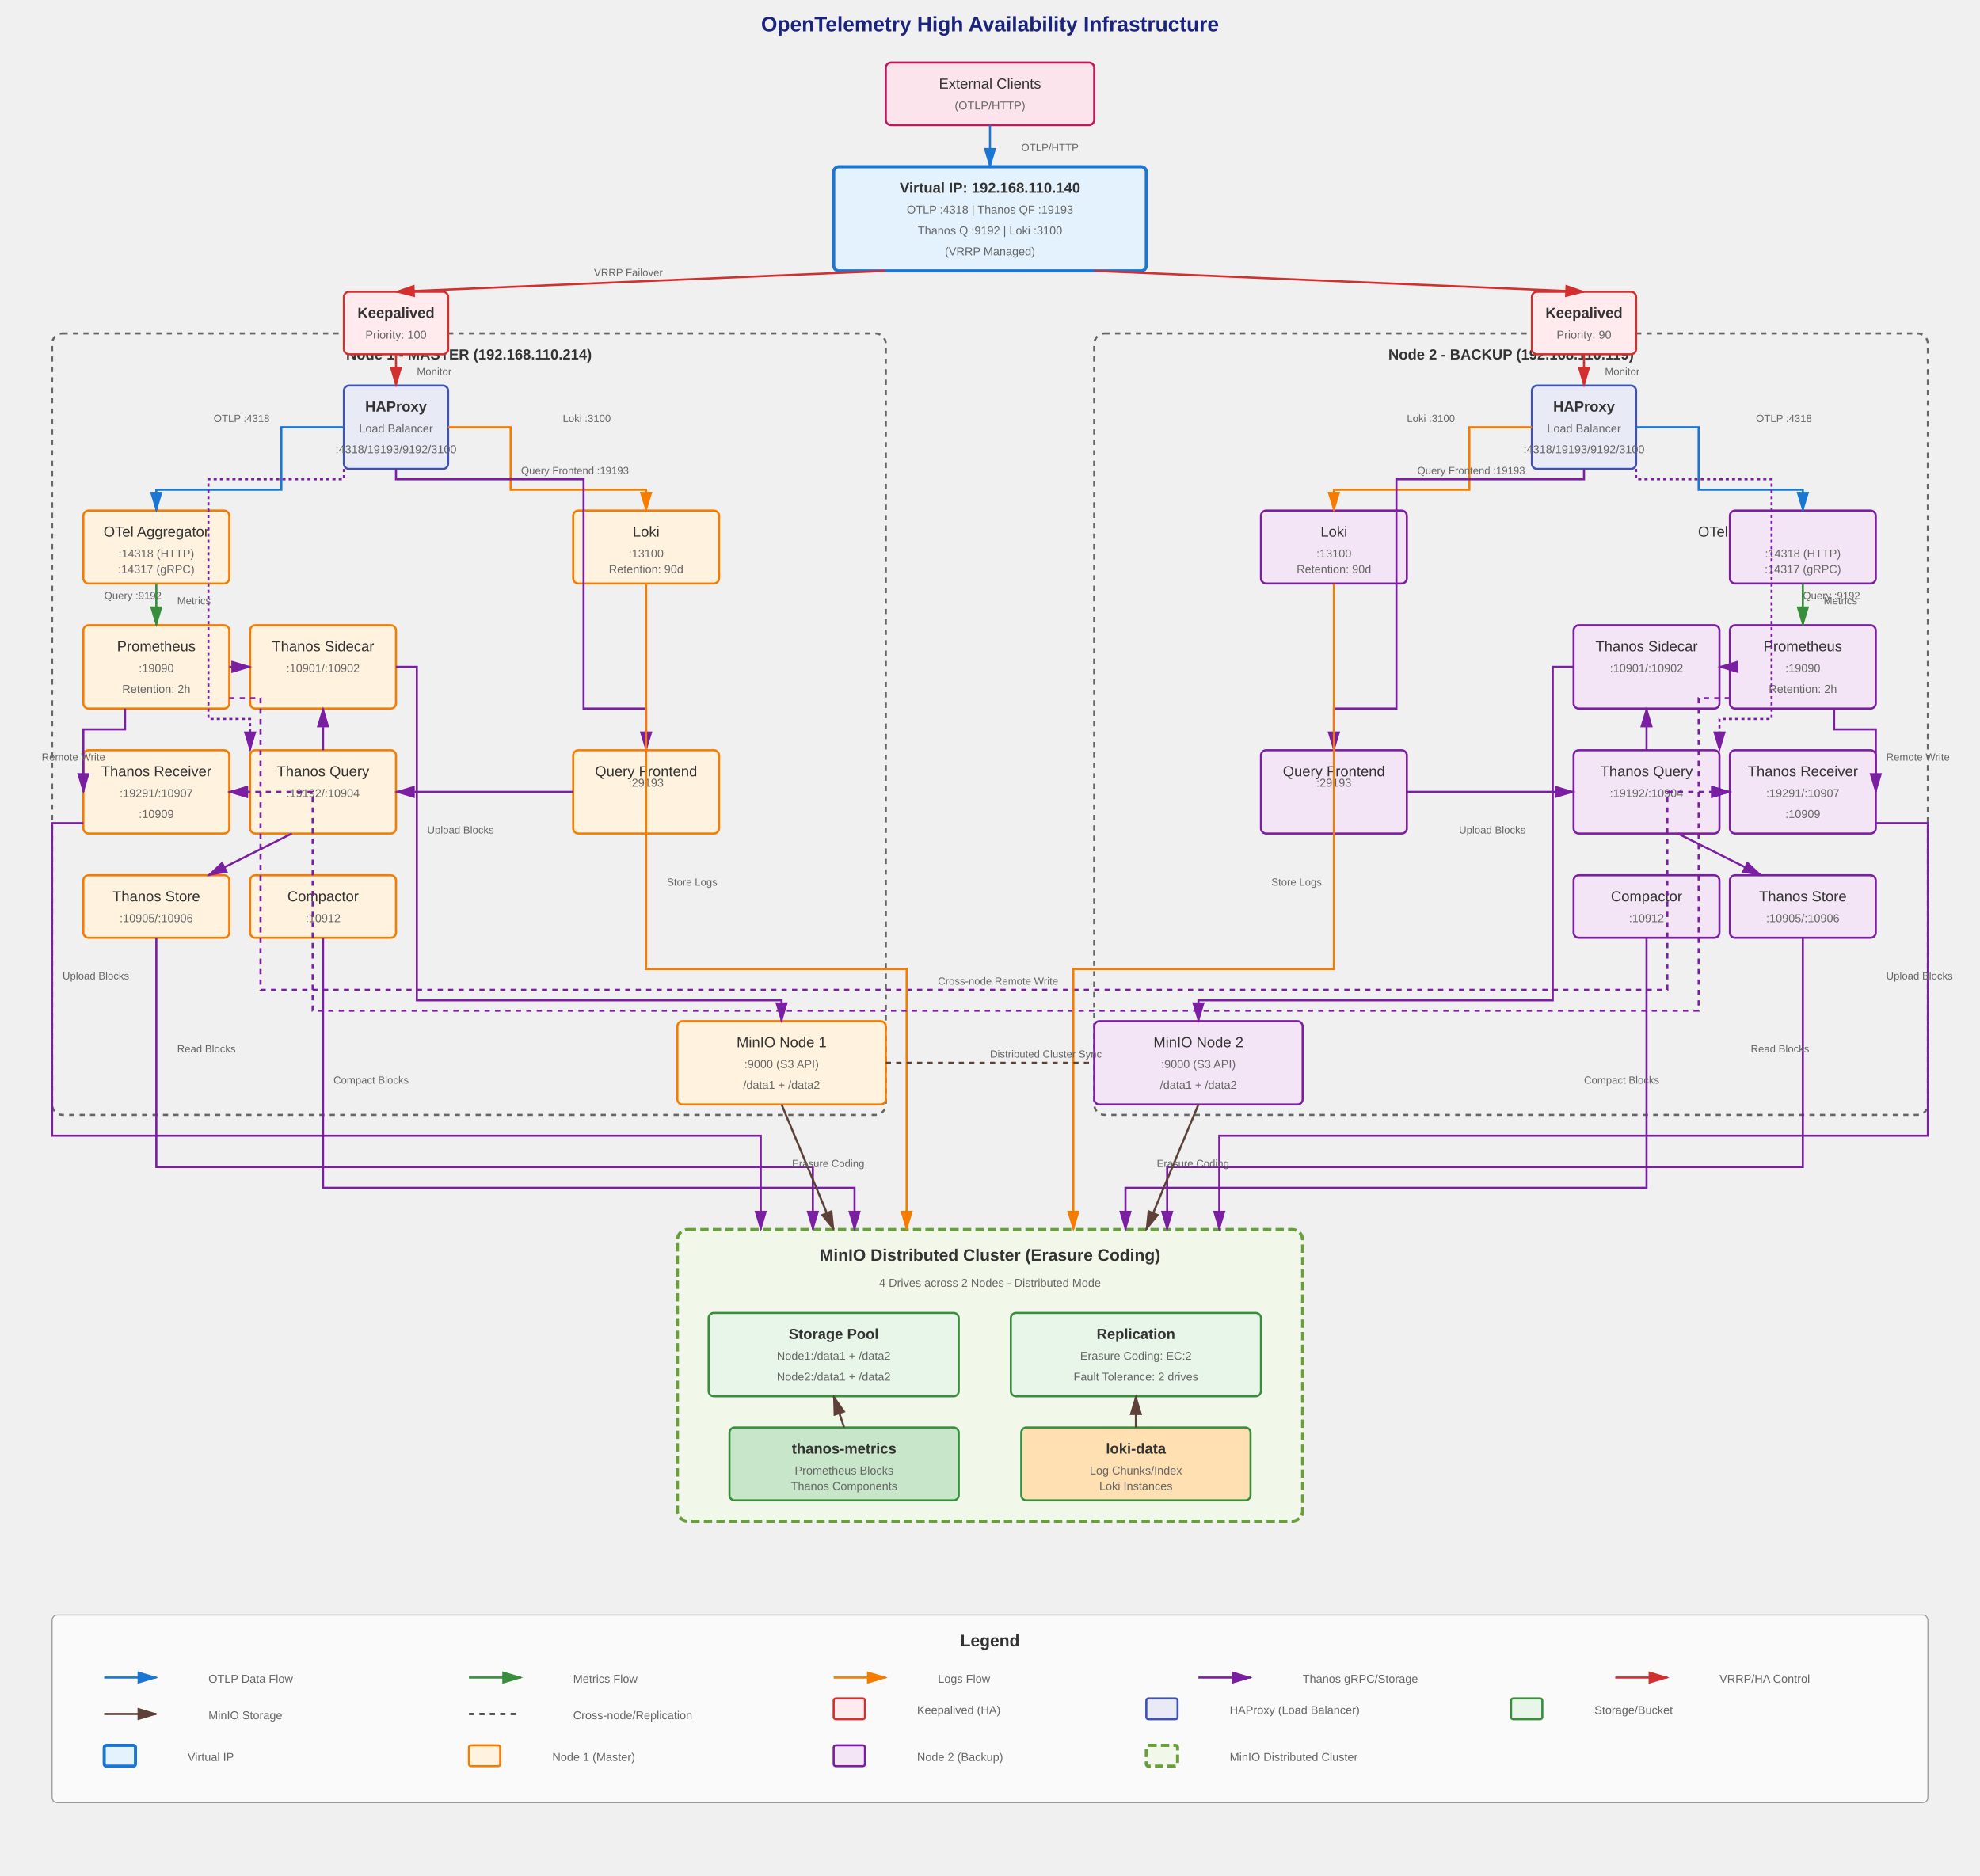
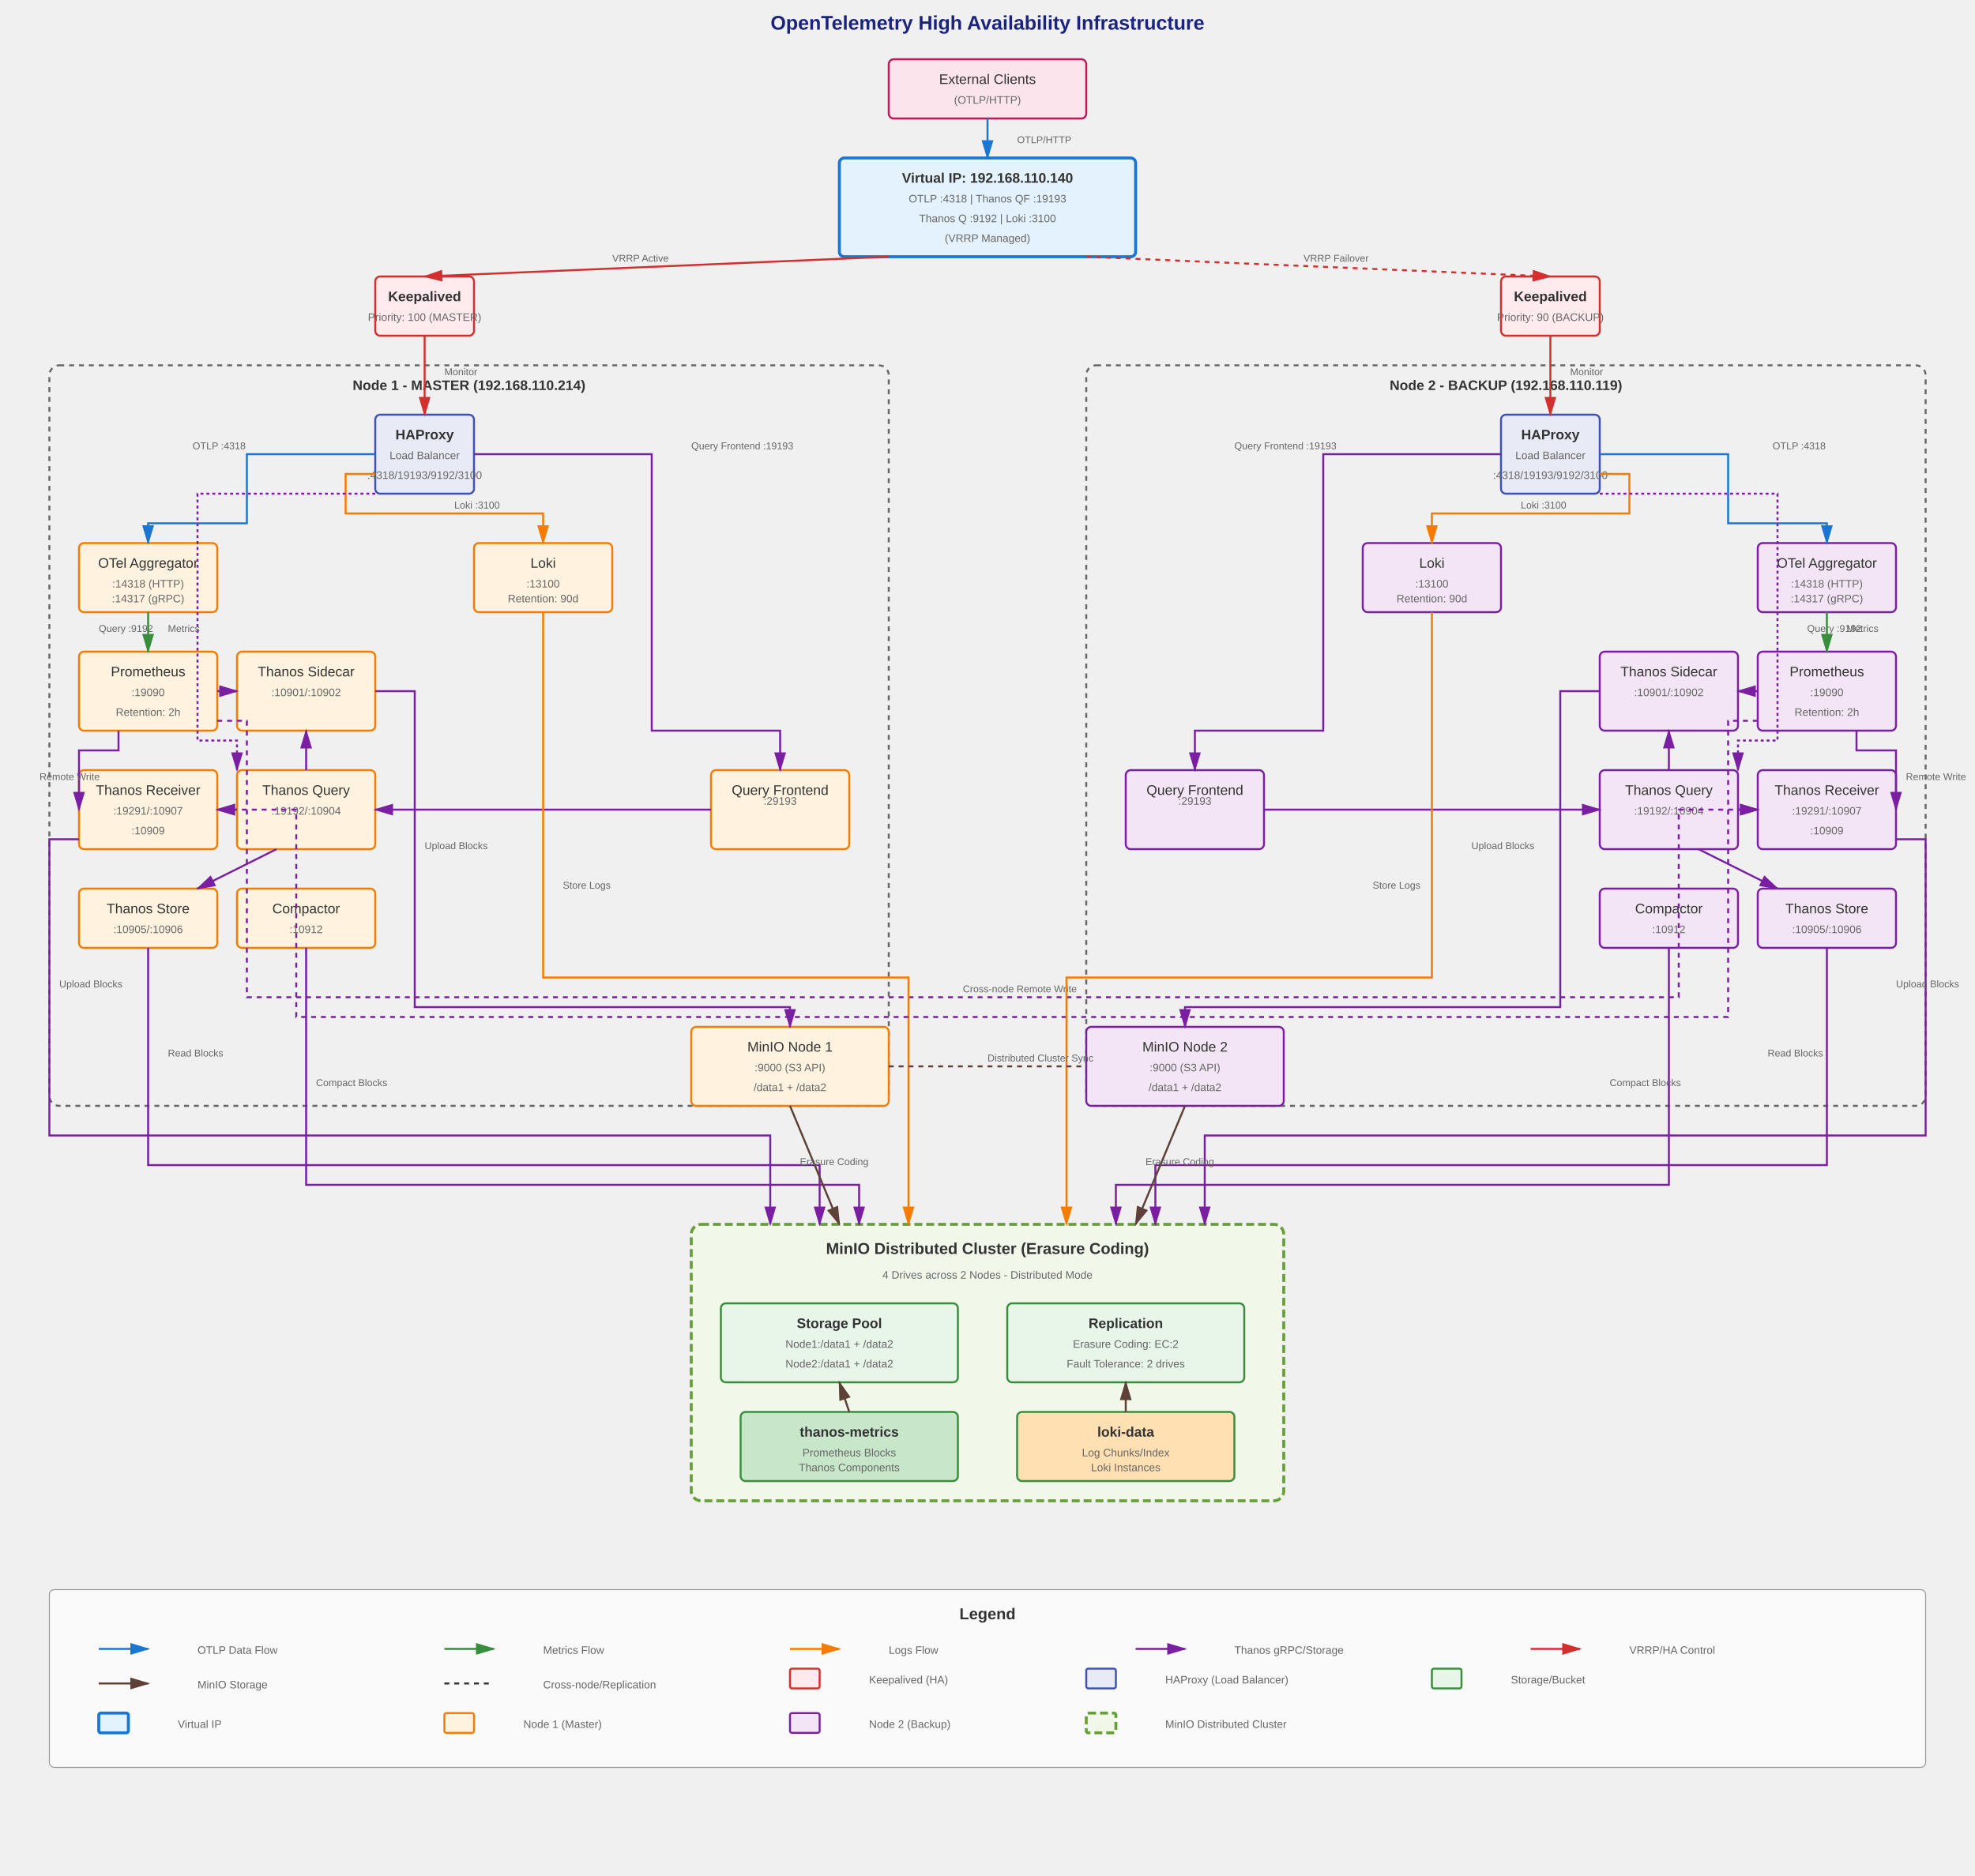
- <svg xmlns="http://www.w3.org/2000/svg" viewBox="0 0 1900 1800" width="1900" height="1800">
+ <svg xmlns="http://www.w3.org/2000/svg" viewBox="0 0 2000 1900" width="2000" height="1900">
  <defs>
    <style>
      .box { fill: #ffffff; stroke: #333; stroke-width: 2; }
      .cluster { fill: #f0f0f0; stroke: #666; stroke-width: 2; stroke-dasharray: 5,5; }
      .vip-box { fill: #e3f2fd; stroke: #1976d2; stroke-width: 3; }
      .master-box { fill: #fff3e0; stroke: #f57c00; stroke-width: 2; }
      .backup-box { fill: #f3e5f5; stroke: #7b1fa2; stroke-width: 2; }
      .storage-box { fill: #e8f5e9; stroke: #388e3c; stroke-width: 2; }
      .client-box { fill: #fce4ec; stroke: #c2185b; stroke-width: 2; }
      .keepalived-box { fill: #ffebee; stroke: #d32f2f; stroke-width: 2; }
      .haproxy-box { fill: #e8eaf6; stroke: #3f51b5; stroke-width: 2; }
      .minio-cluster { fill: #f1f8e9; stroke: #689f38; stroke-width: 3; stroke-dasharray: 8,4; }
      .text { font-family: Arial, sans-serif; font-size: 14px; fill: #333; text-anchor: middle; }
      .text-small { font-family: Arial, sans-serif; font-size: 11px; fill: #666; text-anchor: middle; }
      .title { font-family: Arial, sans-serif; font-size: 20px; font-weight: bold; fill: #1a237e; text-anchor: middle; }
      .label { font-family: Arial, sans-serif; font-size: 10px; fill: #666; }
      .line { stroke: #333; stroke-width: 2; fill: none; }
      .line-blue { stroke: #1976d2; stroke-width: 2; fill: none; }
      .line-orange { stroke: #f57c00; stroke-width: 2; fill: none; }
      .line-green { stroke: #388e3c; stroke-width: 2; fill: none; }
      .line-purple { stroke: #7b1fa2; stroke-width: 2; fill: none; }
      .line-brown { stroke: #5d4037; stroke-width: 2; fill: none; }
      .line-red { stroke: #d32f2f; stroke-width: 2; fill: none; }
      .arrow { stroke: #333; stroke-width: 2; fill: #333; }
    </style>
    <marker id="arrowhead" markerWidth="10" markerHeight="10" refX="9" refY="3" orient="auto">
      <polygon points="0 0, 10 3, 0 6" fill="#333" />
    </marker>
    <marker id="arrowhead-blue" markerWidth="10" markerHeight="10" refX="9" refY="3" orient="auto">
      <polygon points="0 0, 10 3, 0 6" fill="#1976d2" />
    </marker>
    <marker id="arrowhead-orange" markerWidth="10" markerHeight="10" refX="9" refY="3" orient="auto">
      <polygon points="0 0, 10 3, 0 6" fill="#f57c00" />
    </marker>
    <marker id="arrowhead-green" markerWidth="10" markerHeight="10" refX="9" refY="3" orient="auto">
      <polygon points="0 0, 10 3, 0 6" fill="#388e3c" />
    </marker>
    <marker id="arrowhead-purple" markerWidth="10" markerHeight="10" refX="9" refY="3" orient="auto">
      <polygon points="0 0, 10 3, 0 6" fill="#7b1fa2" />
    </marker>
    <marker id="arrowhead-red" markerWidth="10" markerHeight="10" refX="9" refY="3" orient="auto">
      <polygon points="0 0, 10 3, 0 6" fill="#d32f2f" />
    </marker>
    <marker id="arrowhead-brown" markerWidth="10" markerHeight="10" refX="9" refY="3" orient="auto">
      <polygon points="0 0, 10 3, 0 6" fill="#5d4037" />
    </marker>
  </defs>
-   <text x="950" y="30" class="title">OpenTelemetry High Availability Infrastructure</text>
-   <rect x="850" y="60" width="200" height="60" class="client-box" rx="5" />
-   <text x="950" y="85" class="text">External Clients</text>
-   <text x="950" y="105" class="text-small">(OTLP/HTTP)</text>
-   <rect x="800" y="160" width="300" height="100" class="vip-box" rx="5" />
-   <text x="950" y="185" class="text" style="font-weight: bold;">Virtual IP: 192.168.110.140</text>
-   <text x="950" y="205" class="text-small">OTLP :4318 | Thanos QF :19193</text>
-   <text x="950" y="225" class="text-small">Thanos Q :9192 | Loki :3100</text>
-   <text x="950" y="245" class="text-small">(VRRP Managed)</text>
-   <rect x="50" y="320" width="800" height="750" class="cluster" rx="10" />
-   <text x="450" y="345" class="text" style="font-weight: bold;">Node 1 - MASTER (192.168.110.214)</text>
-   <rect x="330" y="280" width="100" height="60" class="keepalived-box" rx="5" />
-   <text x="380" y="305" class="text" style="font-weight: bold;">Keepalived</text>
-   <text x="380" y="325" class="text-small">Priority: 100</text>
-   <rect x="330" y="370" width="100" height="80" class="haproxy-box" rx="5" />
-   <text x="380" y="395" class="text" style="font-weight: bold;">HAProxy</text>
-   <text x="380" y="415" class="text-small">Load Balancer</text>
-   <text x="380" y="435" class="text-small">:4318/19193/9192/3100</text>
-   <rect x="80" y="490" width="140" height="70" class="master-box" rx="5" />
-   <text x="150" y="515" class="text">OTel Aggregator</text>
-   <text x="150" y="535" class="text-small">:14318 (HTTP)</text>
-   <text x="150" y="550" class="text-small">:14317 (gRPC)</text>
-   <rect x="80" y="600" width="140" height="80" class="master-box" rx="5" />
-   <text x="150" y="625" class="text">Prometheus</text>
-   <text x="150" y="645" class="text-small">:19090</text>
-   <text x="150" y="665" class="text-small">Retention: 2h</text>
-   <rect x="240" y="600" width="140" height="80" class="master-box" rx="5" />
-   <text x="310" y="625" class="text">Thanos Sidecar</text>
-   <text x="310" y="645" class="text-small">:10901/:10902</text>
-   <rect x="80" y="720" width="140" height="80" class="master-box" rx="5" />
-   <text x="150" y="745" class="text">Thanos Receiver</text>
-   <text x="150" y="765" class="text-small">:19291/:10907</text>
-   <text x="150" y="785" class="text-small">:10909</text>
-   <rect x="240" y="720" width="140" height="80" class="master-box" rx="5" />
-   <text x="310" y="745" class="text">Thanos Query</text>
-   <text x="310" y="765" class="text-small">:19192/:10904</text>
-   <rect x="550" y="720" width="140" height="80" class="master-box" rx="5" />
-   <text x="620" y="745" class="text">Query Frontend</text>
-   <text x="620" y="755" class="text-small">:29193</text>
-   <rect x="80" y="840" width="140" height="60" class="master-box" rx="5" />
-   <text x="150" y="865" class="text">Thanos Store</text>
-   <text x="150" y="885" class="text-small">:10905/:10906</text>
-   <rect x="240" y="840" width="140" height="60" class="master-box" rx="5" />
-   <text x="310" y="865" class="text">Compactor</text>
-   <text x="310" y="885" class="text-small">:10912</text>
-   <rect x="550" y="490" width="140" height="70" class="master-box" rx="5" />
-   <text x="620" y="515" class="text">Loki</text>
-   <text x="620" y="535" class="text-small">:13100</text>
-   <text x="620" y="550" class="text-small">Retention: 90d</text>
-   <rect x="650" y="980" width="200" height="80" class="master-box" rx="5" />
-   <text x="750" y="1005" class="text">MinIO Node 1</text>
-   <text x="750" y="1025" class="text-small">:9000 (S3 API)</text>
-   <text x="750" y="1045" class="text-small">/data1 + /data2</text>
-   <rect x="1050" y="320" width="800" height="750" class="cluster" rx="10" />
-   <text x="1450" y="345" class="text" style="font-weight: bold;">Node 2 - BACKUP (192.168.110.119)</text>
-   <rect x="1470" y="280" width="100" height="60" class="keepalived-box" rx="5" />
-   <text x="1520" y="305" class="text" style="font-weight: bold;">Keepalived</text>
-   <text x="1520" y="325" class="text-small">Priority: 90</text>
-   <rect x="1470" y="370" width="100" height="80" class="haproxy-box" rx="5" />
-   <text x="1520" y="395" class="text" style="font-weight: bold;">HAProxy</text>
-   <text x="1520" y="415" class="text-small">Load Balancer</text>
-   <text x="1520" y="435" class="text-small">:4318/19193/9192/3100</text>
-   <text x="1680" y="515" class="text">OTel Aggregator</text>
-   <rect x="1660" y="490" width="140" height="70" class="backup-box" rx="5" />
-   <text x="1730" y="535" class="text-small">:14318 (HTTP)</text>
-   <text x="1730" y="550" class="text-small">:14317 (gRPC)</text>
-   <rect x="1660" y="600" width="140" height="80" class="backup-box" rx="5" />
-   <text x="1730" y="625" class="text">Prometheus</text>
-   <text x="1730" y="645" class="text-small">:19090</text>
-   <text x="1730" y="665" class="text-small">Retention: 2h</text>
-   <rect x="1510" y="600" width="140" height="80" class="backup-box" rx="5" />
-   <text x="1580" y="625" class="text">Thanos Sidecar</text>
-   <text x="1580" y="645" class="text-small">:10901/:10902</text>
-   <rect x="1660" y="720" width="140" height="80" class="backup-box" rx="5" />
-   <text x="1730" y="745" class="text">Thanos Receiver</text>
-   <text x="1730" y="765" class="text-small">:19291/:10907</text>
-   <text x="1730" y="785" class="text-small">:10909</text>
-   <rect x="1510" y="720" width="140" height="80" class="backup-box" rx="5" />
-   <text x="1580" y="745" class="text">Thanos Query</text>
-   <text x="1580" y="765" class="text-small">:19192/:10904</text>
-   <rect x="1210" y="720" width="140" height="80" class="backup-box" rx="5" />
-   <text x="1280" y="745" class="text">Query Frontend</text>
-   <text x="1280" y="755" class="text-small">:29193</text>
-   <rect x="1660" y="840" width="140" height="60" class="backup-box" rx="5" />
-   <text x="1730" y="865" class="text">Thanos Store</text>
-   <text x="1730" y="885" class="text-small">:10905/:10906</text>
-   <rect x="1510" y="840" width="140" height="60" class="backup-box" rx="5" />
-   <text x="1580" y="865" class="text">Compactor</text>
-   <text x="1580" y="885" class="text-small">:10912</text>
-   <rect x="1210" y="490" width="140" height="70" class="backup-box" rx="5" />
-   <text x="1280" y="515" class="text">Loki</text>
-   <text x="1280" y="535" class="text-small">:13100</text>
-   <text x="1280" y="550" class="text-small">Retention: 90d</text>
-   <rect x="1050" y="980" width="200" height="80" class="backup-box" rx="5" />
-   <text x="1150" y="1005" class="text">MinIO Node 2</text>
-   <text x="1150" y="1025" class="text-small">:9000 (S3 API)</text>
-   <text x="1150" y="1045" class="text-small">/data1 + /data2</text>
-   <rect x="650" y="1180" width="600" height="280" class="minio-cluster" rx="10" />
-   <text x="950" y="1210" class="text" style="font-weight: bold; font-size: 16px;">MinIO Distributed Cluster (Erasure Coding)</text>
-   <text x="950" y="1235" class="text-small">4 Drives across 2 Nodes - Distributed Mode</text>
-   <rect x="680" y="1260" width="240" height="80" class="storage-box" rx="5" />
-   <text x="800" y="1285" class="text" style="font-weight: bold;">Storage Pool</text>
-   <text x="800" y="1305" class="text-small">Node1:/data1 + /data2</text>
-   <text x="800" y="1325" class="text-small">Node2:/data1 + /data2</text>
-   <rect x="970" y="1260" width="240" height="80" class="storage-box" rx="5" />
-   <text x="1090" y="1285" class="text" style="font-weight: bold;">Replication</text>
-   <text x="1090" y="1305" class="text-small">Erasure Coding: EC:2</text>
-   <text x="1090" y="1325" class="text-small">Fault Tolerance: 2 drives</text>
-   <rect x="700" y="1370" width="220" height="70" class="storage-box" rx="5" style="fill: #c8e6c9;" />
-   <text x="810" y="1395" class="text" style="font-weight: bold;">thanos-metrics</text>
-   <text x="810" y="1415" class="text-small">Prometheus Blocks</text>
-   <text x="810" y="1430" class="text-small">Thanos Components</text>
-   <rect x="980" y="1370" width="220" height="70" class="storage-box" rx="5" style="fill: #ffe0b2;" />
-   <text x="1090" y="1395" class="text" style="font-weight: bold;">loki-data</text>
-   <text x="1090" y="1415" class="text-small">Log Chunks/Index</text>
-   <text x="1090" y="1430" class="text-small">Loki Instances</text>
-   <path d="M 950,120 L 950,160" class="line-blue" marker-end="url(#arrowhead-blue)" />
-   <text x="980" y="145" class="label" fill="#1976d2">OTLP/HTTP</text>
-   <path d="M 850,260 L 380,280" class="line-red" marker-end="url(#arrowhead-red)" />
-   <text x="570" y="265" class="label" fill="#d32f2f">VRRP Failover</text>
-   <path d="M 1050,260 L 1520,280" class="line-red" marker-end="url(#arrowhead-red)" />
-   <path d="M 380,340 L 380,370" class="line-red" marker-end="url(#arrowhead-red)" />
-   <text x="400" y="360" class="label" fill="#d32f2f">Monitor</text>
-   <path d="M 330,410 L 270,410 L 270,470 L 150,470 L 150,490" class="line-blue" marker-end="url(#arrowhead-blue)" />
-   <text x="205" y="405" class="label" fill="#1976d2">OTLP :4318</text>
-   <path d="M 430,410 L 490,410 L 490,470 L 620,470 L 620,490" class="line-orange" marker-end="url(#arrowhead-orange)" />
-   <text x="540" y="405" class="label" fill="#f57c00">Loki :3100</text>
-   <path d="M 380,450 L 380,460 L 560,460 L 560,680 L 620,680 L 620,720" class="line-purple" marker-end="url(#arrowhead-purple)" />
-   <text x="500" y="455" class="label" fill="#7b1fa2">Query Frontend :19193</text>
-   <path d="M 330,450 L 330,460 L 200,460 L 200,690 L 240,690 L 240,720" class="line-purple" style="stroke-dasharray: 3,3" marker-end="url(#arrowhead-purple)" />
-   <text x="100" y="575" class="label" fill="#7b1fa2">Query :9192</text>
-   <path d="M 150,560 L 150,600" class="line-green" marker-end="url(#arrowhead-green)" />
-   <text x="170" y="580" class="label" fill="#388e3c">Metrics</text>
-   <path d="M 220,640 L 240,640" class="line-purple" marker-end="url(#arrowhead-purple)" />
-   <path d="M 120,680 L 120,700 L 80,700 L 80,760" class="line-purple" marker-end="url(#arrowhead-purple)" />
-   <text x="40" y="730" class="label" fill="#7b1fa2">Remote Write</text>
-   <path d="M 220,670 L 250,670 L 250,950 L 1600,950 L 1600,760 L 1660,760" class="line-purple" style="stroke-dasharray: 5,5" marker-end="url(#arrowhead-purple)" />
-   <text x="900" y="945" class="label" fill="#7b1fa2">Cross-node Remote Write</text>
-   <path d="M 550,760 L 380,760" class="line-purple" marker-end="url(#arrowhead-purple)" />
-   <path d="M 310,720 L 310,680" class="line-purple" marker-end="url(#arrowhead-purple)" />
-   <path d="M 240,760 L 220,760" class="line-purple" marker-end="url(#arrowhead-purple)" />
-   <path d="M 280,800 L 200,840" class="line-purple" marker-end="url(#arrowhead-purple)" />
-   <path d="M 380,640 L 400,640 L 400,960 L 750,960 L 750,980" class="line-purple" marker-end="url(#arrowhead-purple)" />
-   <text x="410" y="800" class="label" fill="#7b1fa2">Upload Blocks</text>
-   <path d="M 150,900 L 150,1120 L 780,1120 L 780,1180" class="line-purple" marker-end="url(#arrowhead-purple)" />
-   <text x="170" y="1010" class="label" fill="#7b1fa2">Read Blocks</text>
-   <path d="M 80,790 L 50,790 L 50,1090 L 730,1090 L 730,1180" class="line-purple" marker-end="url(#arrowhead-purple)" />
-   <text x="60" y="940" class="label" fill="#7b1fa2">Upload Blocks</text>
-   <path d="M 310,900 L 310,1140 L 820,1140 L 820,1180" class="line-purple" marker-end="url(#arrowhead-purple)" />
-   <text x="320" y="1040" class="label" fill="#7b1fa2">Compact Blocks</text>
-   <path d="M 620,560 L 620,930 L 870,930 L 870,1180" class="line-orange" marker-end="url(#arrowhead-orange)" />
-   <text x="640" y="850" class="label" fill="#f57c00">Store Logs</text>
-   <path d="M 750,1060 L 800,1180" class="line-brown" marker-end="url(#arrowhead-brown)" />
-   <text x="760" y="1120" class="label" fill="#5d4037">Erasure Coding</text>
-   <path d="M 1520,340 L 1520,370" class="line-red" marker-end="url(#arrowhead-red)" />
-   <text x="1540" y="360" class="label" fill="#d32f2f">Monitor</text>
-   <path d="M 1570,410 L 1630,410 L 1630,470 L 1730,470 L 1730,490" class="line-blue" marker-end="url(#arrowhead-blue)" />
-   <text x="1685" y="405" class="label" fill="#1976d2">OTLP :4318</text>
-   <path d="M 1470,410 L 1410,410 L 1410,470 L 1280,470 L 1280,490" class="line-orange" marker-end="url(#arrowhead-orange)" />
-   <text x="1350" y="405" class="label" fill="#f57c00">Loki :3100</text>
-   <path d="M 1520,450 L 1520,460 L 1340,460 L 1340,680 L 1280,680 L 1280,720" class="line-purple" marker-end="url(#arrowhead-purple)" />
-   <text x="1360" y="455" class="label" fill="#7b1fa2">Query Frontend :19193</text>
-   <path d="M 1570,450 L 1570,460 L 1700,460 L 1700,690 L 1650,690 L 1650,720" class="line-purple" style="stroke-dasharray: 3,3" marker-end="url(#arrowhead-purple)" />
-   <text x="1730" y="575" class="label" fill="#7b1fa2">Query :9192</text>
-   <path d="M 1730,560 L 1730,600" class="line-green" marker-end="url(#arrowhead-green)" />
-   <text x="1750" y="580" class="label" fill="#388e3c">Metrics</text>
-   <path d="M 1660,640 L 1650,640" class="line-purple" marker-end="url(#arrowhead-purple)" />
-   <path d="M 1760,680 L 1760,700 L 1800,700 L 1800,760 L 1800,760" class="line-purple" marker-end="url(#arrowhead-purple)" />
-   <text x="1810" y="730" class="label" fill="#7b1fa2">Remote Write</text>
-   <path d="M 1660,670 L 1630,670 L 1630,970 L 300,970 L 300,760 L 220,760" class="line-purple" style="stroke-dasharray: 5,5" marker-end="url(#arrowhead-purple)" />
-   <path d="M 1350,760 L 1510,760" class="line-purple" marker-end="url(#arrowhead-purple)" />
-   <path d="M 1580,720 L 1580,680" class="line-purple" marker-end="url(#arrowhead-purple)" />
-   <path d="M 1650,760 L 1660,760" class="line-purple" marker-end="url(#arrowhead-purple)" />
-   <path d="M 1610,800 L 1690,840" class="line-purple" marker-end="url(#arrowhead-purple)" />
-   <path d="M 1510,640 L 1490,640 L 1490,960 L 1150,960 L 1150,980" class="line-purple" marker-end="url(#arrowhead-purple)" />
-   <text x="1400" y="800" class="label" fill="#7b1fa2">Upload Blocks</text>
-   <path d="M 1730,900 L 1730,1120 L 1120,1120 L 1120,1180" class="line-purple" marker-end="url(#arrowhead-purple)" />
-   <text x="1680" y="1010" class="label" fill="#7b1fa2">Read Blocks</text>
-   <path d="M 1800,790 L 1850,790 L 1850,1090 L 1170,1090 L 1170,1180" class="line-purple" marker-end="url(#arrowhead-purple)" />
-   <text x="1810" y="940" class="label" fill="#7b1fa2">Upload Blocks</text>
-   <path d="M 1580,900 L 1580,1140 L 1080,1140 L 1080,1180" class="line-purple" marker-end="url(#arrowhead-purple)" />
-   <text x="1520" y="1040" class="label" fill="#7b1fa2">Compact Blocks</text>
-   <path d="M 1280,560 L 1280,930 L 1030,930 L 1030,1180" class="line-orange" marker-end="url(#arrowhead-orange)" />
-   <text x="1220" y="850" class="label" fill="#f57c00">Store Logs</text>
-   <path d="M 1150,1060 L 1100,1180" class="line-brown" marker-end="url(#arrowhead-brown)" />
-   <text x="1110" y="1120" class="label" fill="#5d4037">Erasure Coding</text>
-   <line x1="850" y1="1020" x2="1050" y2="1020" class="line-brown" style="stroke-dasharray: 5,5" />
-   <text x="950" y="1015" class="label" fill="#5d4037">Distributed Cluster Sync</text>
-   <path d="M 810,1370 L 800,1340" class="line-brown" marker-end="url(#arrowhead-brown)" />
-   <path d="M 1090,1370 L 1090,1340" class="line-brown" marker-end="url(#arrowhead-brown)" />
-   <rect x="50" y="1550" width="1800" height="180" fill="#fafafa" stroke="#999" stroke-width="1" rx="5" />
-   <text x="950" y="1580" class="text" style="font-weight: bold; font-size: 16px;">Legend</text>
-   <line x1="100" y1="1610" x2="150" y2="1610" class="line-blue" marker-end="url(#arrowhead-blue)" />
-   <text x="200" y="1615" class="text-small" style="text-anchor: start;">OTLP Data Flow</text>
-   <line x1="450" y1="1610" x2="500" y2="1610" class="line-green" marker-end="url(#arrowhead-green)" />
-   <text x="550" y="1615" class="text-small" style="text-anchor: start;">Metrics Flow</text>
-   <line x1="800" y1="1610" x2="850" y2="1610" class="line-orange" marker-end="url(#arrowhead-orange)" />
-   <text x="900" y="1615" class="text-small" style="text-anchor: start;">Logs Flow</text>
-   <line x1="1150" y1="1610" x2="1200" y2="1610" class="line-purple" marker-end="url(#arrowhead-purple)" />
-   <text x="1250" y="1615" class="text-small" style="text-anchor: start;">Thanos gRPC/Storage</text>
-   <line x1="1550" y1="1610" x2="1600" y2="1610" class="line-red" marker-end="url(#arrowhead-red)" />
-   <text x="1650" y="1615" class="text-small" style="text-anchor: start;">VRRP/HA Control</text>
-   <line x1="100" y1="1645" x2="150" y2="1645" class="line-brown" marker-end="url(#arrowhead-brown)" />
-   <text x="200" y="1650" class="text-small" style="text-anchor: start;">MinIO Storage</text>
-   <line x1="450" y1="1645" x2="500" y2="1645" class="line" style="stroke-dasharray: 5,5" />
-   <text x="550" y="1650" class="text-small" style="text-anchor: start;">Cross-node/Replication</text>
-   <rect x="800" y="1630" width="30" height="20" class="keepalived-box" rx="2" />
-   <text x="880" y="1645" class="text-small" style="text-anchor: start;">Keepalived (HA)</text>
-   <rect x="1100" y="1630" width="30" height="20" class="haproxy-box" rx="2" />
-   <text x="1180" y="1645" class="text-small" style="text-anchor: start;">HAProxy (Load Balancer)</text>
-   <rect x="1450" y="1630" width="30" height="20" class="storage-box" rx="2" />
-   <text x="1530" y="1645" class="text-small" style="text-anchor: start;">Storage/Bucket</text>
-   <rect x="100" y="1675" width="30" height="20" class="vip-box" rx="2" />
-   <text x="180" y="1690" class="text-small" style="text-anchor: start;">Virtual IP</text>
-   <rect x="450" y="1675" width="30" height="20" class="master-box" rx="2" />
-   <text x="530" y="1690" class="text-small" style="text-anchor: start;">Node 1 (Master)</text>
-   <rect x="800" y="1675" width="30" height="20" class="backup-box" rx="2" />
-   <text x="880" y="1690" class="text-small" style="text-anchor: start;">Node 2 (Backup)</text>
-   <rect x="1100" y="1675" width="30" height="20" class="minio-cluster" rx="2" />
-   <text x="1180" y="1690" class="text-small" style="text-anchor: start;">MinIO Distributed Cluster</text>
+   <text x="1000" y="30" class="title">OpenTelemetry High Availability Infrastructure</text>
+   <rect x="900" y="60" width="200" height="60" class="client-box" rx="5" />
+   <text x="1000" y="85" class="text">External Clients</text>
+   <text x="1000" y="105" class="text-small">(OTLP/HTTP)</text>
+   <rect x="850" y="160" width="300" height="100" class="vip-box" rx="5" />
+   <text x="1000" y="185" class="text" style="font-weight: bold;">Virtual IP: 192.168.110.140</text>
+   <text x="1000" y="205" class="text-small">OTLP :4318 | Thanos QF :19193</text>
+   <text x="1000" y="225" class="text-small">Thanos Q :9192 | Loki :3100</text>
+   <text x="1000" y="245" class="text-small">(VRRP Managed)</text>
+   <rect x="380" y="280" width="100" height="60" class="keepalived-box" rx="5" />
+   <text x="430" y="305" class="text" style="font-weight: bold;">Keepalived</text>
+   <text x="430" y="325" class="text-small">Priority: 100 (MASTER)</text>
+   <rect x="1520" y="280" width="100" height="60" class="keepalived-box" rx="5" />
+   <text x="1570" y="305" class="text" style="font-weight: bold;">Keepalived</text>
+   <text x="1570" y="325" class="text-small">Priority: 90 (BACKUP)</text>
+   <rect x="50" y="370" width="850" height="750" class="cluster" rx="10" />
+   <text x="475" y="395" class="text" style="font-weight: bold;">Node 1 - MASTER (192.168.110.214)</text>
+   <rect x="380" y="420" width="100" height="80" class="haproxy-box" rx="5" />
+   <text x="430" y="445" class="text" style="font-weight: bold;">HAProxy</text>
+   <text x="430" y="465" class="text-small">Load Balancer</text>
+   <text x="430" y="485" class="text-small">:4318/19193/9192/3100</text>
+   <rect x="80" y="550" width="140" height="70" class="master-box" rx="5" />
+   <text x="150" y="575" class="text">OTel Aggregator</text>
+   <text x="150" y="595" class="text-small">:14318 (HTTP)</text>
+   <text x="150" y="610" class="text-small">:14317 (gRPC)</text>
+   <rect x="80" y="660" width="140" height="80" class="master-box" rx="5" />
+   <text x="150" y="685" class="text">Prometheus</text>
+   <text x="150" y="705" class="text-small">:19090</text>
+   <text x="150" y="725" class="text-small">Retention: 2h</text>
+   <rect x="240" y="660" width="140" height="80" class="master-box" rx="5" />
+   <text x="310" y="685" class="text">Thanos Sidecar</text>
+   <text x="310" y="705" class="text-small">:10901/:10902</text>
+   <rect x="80" y="780" width="140" height="80" class="master-box" rx="5" />
+   <text x="150" y="805" class="text">Thanos Receiver</text>
+   <text x="150" y="825" class="text-small">:19291/:10907</text>
+   <text x="150" y="845" class="text-small">:10909</text>
+   <rect x="240" y="780" width="140" height="80" class="master-box" rx="5" />
+   <text x="310" y="805" class="text">Thanos Query</text>
+   <text x="310" y="825" class="text-small">:19192/:10904</text>
+   <rect x="720" y="780" width="140" height="80" class="master-box" rx="5" />
+   <text x="790" y="805" class="text">Query Frontend</text>
+   <text x="790" y="815" class="text-small">:29193</text>
+   <rect x="80" y="900" width="140" height="60" class="master-box" rx="5" />
+   <text x="150" y="925" class="text">Thanos Store</text>
+   <text x="150" y="945" class="text-small">:10905/:10906</text>
+   <rect x="240" y="900" width="140" height="60" class="master-box" rx="5" />
+   <text x="310" y="925" class="text">Compactor</text>
+   <text x="310" y="945" class="text-small">:10912</text>
+   <rect x="480" y="550" width="140" height="70" class="master-box" rx="5" />
+   <text x="550" y="575" class="text">Loki</text>
+   <text x="550" y="595" class="text-small">:13100</text>
+   <text x="550" y="610" class="text-small">Retention: 90d</text>
+   <rect x="700" y="1040" width="200" height="80" class="master-box" rx="5" />
+   <text x="800" y="1065" class="text">MinIO Node 1</text>
+   <text x="800" y="1085" class="text-small">:9000 (S3 API)</text>
+   <text x="800" y="1105" class="text-small">/data1 + /data2</text>
+   <rect x="1100" y="370" width="850" height="750" class="cluster" rx="10" />
+   <text x="1525" y="395" class="text" style="font-weight: bold;">Node 2 - BACKUP (192.168.110.119)</text>
+   <rect x="1520" y="420" width="100" height="80" class="haproxy-box" rx="5" />
+   <text x="1570" y="445" class="text" style="font-weight: bold;">HAProxy</text>
+   <text x="1570" y="465" class="text-small">Load Balancer</text>
+   <text x="1570" y="485" class="text-small">:4318/19193/9192/3100</text>
+   <rect x="1780" y="550" width="140" height="70" class="backup-box" rx="5" />
+   <text x="1850" y="575" class="text">OTel Aggregator</text>
+   <text x="1850" y="595" class="text-small">:14318 (HTTP)</text>
+   <text x="1850" y="610" class="text-small">:14317 (gRPC)</text>
+   <rect x="1780" y="660" width="140" height="80" class="backup-box" rx="5" />
+   <text x="1850" y="685" class="text">Prometheus</text>
+   <text x="1850" y="705" class="text-small">:19090</text>
+   <text x="1850" y="725" class="text-small">Retention: 2h</text>
+   <rect x="1620" y="660" width="140" height="80" class="backup-box" rx="5" />
+   <text x="1690" y="685" class="text">Thanos Sidecar</text>
+   <text x="1690" y="705" class="text-small">:10901/:10902</text>
+   <rect x="1780" y="780" width="140" height="80" class="backup-box" rx="5" />
+   <text x="1850" y="805" class="text">Thanos Receiver</text>
+   <text x="1850" y="825" class="text-small">:19291/:10907</text>
+   <text x="1850" y="845" class="text-small">:10909</text>
+   <rect x="1620" y="780" width="140" height="80" class="backup-box" rx="5" />
+   <text x="1690" y="805" class="text">Thanos Query</text>
+   <text x="1690" y="825" class="text-small">:19192/:10904</text>
+   <rect x="1140" y="780" width="140" height="80" class="backup-box" rx="5" />
+   <text x="1210" y="805" class="text">Query Frontend</text>
+   <text x="1210" y="815" class="text-small">:29193</text>
+   <rect x="1780" y="900" width="140" height="60" class="backup-box" rx="5" />
+   <text x="1850" y="925" class="text">Thanos Store</text>
+   <text x="1850" y="945" class="text-small">:10905/:10906</text>
+   <rect x="1620" y="900" width="140" height="60" class="backup-box" rx="5" />
+   <text x="1690" y="925" class="text">Compactor</text>
+   <text x="1690" y="945" class="text-small">:10912</text>
+   <rect x="1380" y="550" width="140" height="70" class="backup-box" rx="5" />
+   <text x="1450" y="575" class="text">Loki</text>
+   <text x="1450" y="595" class="text-small">:13100</text>
+   <text x="1450" y="610" class="text-small">Retention: 90d</text>
+   <rect x="1100" y="1040" width="200" height="80" class="backup-box" rx="5" />
+   <text x="1200" y="1065" class="text">MinIO Node 2</text>
+   <text x="1200" y="1085" class="text-small">:9000 (S3 API)</text>
+   <text x="1200" y="1105" class="text-small">/data1 + /data2</text>
+   <rect x="700" y="1240" width="600" height="280" class="minio-cluster" rx="10" />
+   <text x="1000" y="1270" class="text" style="font-weight: bold; font-size: 16px;">MinIO Distributed Cluster (Erasure Coding)</text>
+   <text x="1000" y="1295" class="text-small">4 Drives across 2 Nodes - Distributed Mode</text>
+   <rect x="730" y="1320" width="240" height="80" class="storage-box" rx="5" />
+   <text x="850" y="1345" class="text" style="font-weight: bold;">Storage Pool</text>
+   <text x="850" y="1365" class="text-small">Node1:/data1 + /data2</text>
+   <text x="850" y="1385" class="text-small">Node2:/data1 + /data2</text>
+   <rect x="1020" y="1320" width="240" height="80" class="storage-box" rx="5" />
+   <text x="1140" y="1345" class="text" style="font-weight: bold;">Replication</text>
+   <text x="1140" y="1365" class="text-small">Erasure Coding: EC:2</text>
+   <text x="1140" y="1385" class="text-small">Fault Tolerance: 2 drives</text>
+   <rect x="750" y="1430" width="220" height="70" class="storage-box" rx="5" style="fill: #c8e6c9;" />
+   <text x="860" y="1455" class="text" style="font-weight: bold;">thanos-metrics</text>
+   <text x="860" y="1475" class="text-small">Prometheus Blocks</text>
+   <text x="860" y="1490" class="text-small">Thanos Components</text>
+   <rect x="1030" y="1430" width="220" height="70" class="storage-box" rx="5" style="fill: #ffe0b2;" />
+   <text x="1140" y="1455" class="text" style="font-weight: bold;">loki-data</text>
+   <text x="1140" y="1475" class="text-small">Log Chunks/Index</text>
+   <text x="1140" y="1490" class="text-small">Loki Instances</text>
+   <path d="M 1000,120 L 1000,160" class="line-blue" marker-end="url(#arrowhead-blue)" />
+   <text x="1030" y="145" class="label" fill="#1976d2">OTLP/HTTP</text>
+   <path d="M 900,260 L 430,280" class="line-red" marker-end="url(#arrowhead-red)" />
+   <text x="620" y="265" class="label" fill="#d32f2f">VRRP Active</text>
+   <path d="M 1100,260 L 1570,280" class="line-red" style="stroke-dasharray: 5,5" marker-end="url(#arrowhead-red)" />
+   <text x="1320" y="265" class="label" fill="#d32f2f">VRRP Failover</text>
+   <path d="M 430,340 L 430,420" class="line-red" marker-end="url(#arrowhead-red)" />
+   <text x="450" y="380" class="label" fill="#d32f2f">Monitor</text>
+   <path d="M 380,460 L 250,460 L 250,530 L 150,530 L 150,550" class="line-blue" marker-end="url(#arrowhead-blue)" />
+   <text x="195" y="455" class="label" fill="#1976d2">OTLP :4318</text>
+   <path d="M 380,480 L 350,480 L 350,520 L 550,520 L 550,550" class="line-orange" marker-end="url(#arrowhead-orange)" />
+   <text x="460" y="515" class="label" fill="#f57c00">Loki :3100</text>
+   <path d="M 480,460 L 660,460 L 660,740 L 790,740 L 790,780" class="line-purple" marker-end="url(#arrowhead-purple)" />
+   <text x="700" y="455" class="label" fill="#7b1fa2">Query Frontend :19193</text>
+   <path d="M 380,500 L 200,500 L 200,750 L 240,750 L 240,780" class="line-purple" style="stroke-dasharray: 3,3" marker-end="url(#arrowhead-purple)" />
+   <text x="100" y="640" class="label" fill="#7b1fa2">Query :9192</text>
+   <path d="M 150,620 L 150,660" class="line-green" marker-end="url(#arrowhead-green)" />
+   <text x="170" y="640" class="label" fill="#388e3c">Metrics</text>
+   <path d="M 220,700 L 240,700" class="line-purple" marker-end="url(#arrowhead-purple)" />
+   <path d="M 120,740 L 120,760 L 80,760 L 80,820" class="line-purple" marker-end="url(#arrowhead-purple)" />
+   <text x="40" y="790" class="label" fill="#7b1fa2">Remote Write</text>
+   <path d="M 220,730 L 250,730 L 250,1010 L 1700,1010 L 1700,820 L 1780,820" class="line-purple" style="stroke-dasharray: 5,5" marker-end="url(#arrowhead-purple)" />
+   <text x="975" y="1005" class="label" fill="#7b1fa2">Cross-node Remote Write</text>
+   <path d="M 720,820 L 380,820" class="line-purple" marker-end="url(#arrowhead-purple)" />
+   <path d="M 310,780 L 310,740" class="line-purple" marker-end="url(#arrowhead-purple)" />
+   <path d="M 240,820 L 220,820" class="line-purple" marker-end="url(#arrowhead-purple)" />
+   <path d="M 280,860 L 200,900" class="line-purple" marker-end="url(#arrowhead-purple)" />
+   <path d="M 380,700 L 420,700 L 420,1020 L 800,1020 L 800,1040" class="line-purple" marker-end="url(#arrowhead-purple)" />
+   <text x="430" y="860" class="label" fill="#7b1fa2">Upload Blocks</text>
+   <path d="M 150,960 L 150,1180 L 830,1180 L 830,1240" class="line-purple" marker-end="url(#arrowhead-purple)" />
+   <text x="170" y="1070" class="label" fill="#7b1fa2">Read Blocks</text>
+   <path d="M 80,850 L 50,850 L 50,1150 L 780,1150 L 780,1240" class="line-purple" marker-end="url(#arrowhead-purple)" />
+   <text x="60" y="1000" class="label" fill="#7b1fa2">Upload Blocks</text>
+   <path d="M 310,960 L 310,1200 L 870,1200 L 870,1240" class="line-purple" marker-end="url(#arrowhead-purple)" />
+   <text x="320" y="1100" class="label" fill="#7b1fa2">Compact Blocks</text>
+   <path d="M 550,620 L 550,990 L 920,990 L 920,1240" class="line-orange" marker-end="url(#arrowhead-orange)" />
+   <text x="570" y="900" class="label" fill="#f57c00">Store Logs</text>
+   <path d="M 800,1120 L 850,1240" class="line-brown" marker-end="url(#arrowhead-brown)" />
+   <text x="810" y="1180" class="label" fill="#5d4037">Erasure Coding</text>
+   <path d="M 1570,340 L 1570,420" class="line-red" marker-end="url(#arrowhead-red)" />
+   <text x="1590" y="380" class="label" fill="#d32f2f">Monitor</text>
+   <path d="M 1620,460 L 1750,460 L 1750,530 L 1850,530 L 1850,550" class="line-blue" marker-end="url(#arrowhead-blue)" />
+   <text x="1795" y="455" class="label" fill="#1976d2">OTLP :4318</text>
+   <path d="M 1620,480 L 1650,480 L 1650,520 L 1450,520 L 1450,550" class="line-orange" marker-end="url(#arrowhead-orange)" />
+   <text x="1540" y="515" class="label" fill="#f57c00">Loki :3100</text>
+   <path d="M 1520,460 L 1340,460 L 1340,740 L 1210,740 L 1210,780" class="line-purple" marker-end="url(#arrowhead-purple)" />
+   <text x="1250" y="455" class="label" fill="#7b1fa2">Query Frontend :19193</text>
+   <path d="M 1620,500 L 1800,500 L 1800,750 L 1760,750 L 1760,780" class="line-purple" style="stroke-dasharray: 3,3" marker-end="url(#arrowhead-purple)" />
+   <text x="1830" y="640" class="label" fill="#7b1fa2">Query :9192</text>
+   <path d="M 1850,620 L 1850,660" class="line-green" marker-end="url(#arrowhead-green)" />
+   <text x="1870" y="640" class="label" fill="#388e3c">Metrics</text>
+   <path d="M 1780,700 L 1760,700" class="line-purple" marker-end="url(#arrowhead-purple)" />
+   <path d="M 1880,740 L 1880,760 L 1920,760 L 1920,820 L 1920,820" class="line-purple" marker-end="url(#arrowhead-purple)" />
+   <text x="1930" y="790" class="label" fill="#7b1fa2">Remote Write</text>
+   <path d="M 1780,730 L 1750,730 L 1750,1030 L 300,1030 L 300,820 L 220,820" class="line-purple" style="stroke-dasharray: 5,5" marker-end="url(#arrowhead-purple)" />
+   <path d="M 1280,820 L 1620,820" class="line-purple" marker-end="url(#arrowhead-purple)" />
+   <path d="M 1690,780 L 1690,740" class="line-purple" marker-end="url(#arrowhead-purple)" />
+   <path d="M 1760,820 L 1780,820" class="line-purple" marker-end="url(#arrowhead-purple)" />
+   <path d="M 1720,860 L 1800,900" class="line-purple" marker-end="url(#arrowhead-purple)" />
+   <path d="M 1620,700 L 1580,700 L 1580,1020 L 1200,1020 L 1200,1040" class="line-purple" marker-end="url(#arrowhead-purple)" />
+   <text x="1490" y="860" class="label" fill="#7b1fa2">Upload Blocks</text>
+   <path d="M 1850,960 L 1850,1180 L 1170,1180 L 1170,1240" class="line-purple" marker-end="url(#arrowhead-purple)" />
+   <text x="1790" y="1070" class="label" fill="#7b1fa2">Read Blocks</text>
+   <path d="M 1920,850 L 1950,850 L 1950,1150 L 1220,1150 L 1220,1240" class="line-purple" marker-end="url(#arrowhead-purple)" />
+   <text x="1920" y="1000" class="label" fill="#7b1fa2">Upload Blocks</text>
+   <path d="M 1690,960 L 1690,1200 L 1130,1200 L 1130,1240" class="line-purple" marker-end="url(#arrowhead-purple)" />
+   <text x="1630" y="1100" class="label" fill="#7b1fa2">Compact Blocks</text>
+   <path d="M 1450,620 L 1450,990 L 1080,990 L 1080,1240" class="line-orange" marker-end="url(#arrowhead-orange)" />
+   <text x="1390" y="900" class="label" fill="#f57c00">Store Logs</text>
+   <path d="M 1200,1120 L 1150,1240" class="line-brown" marker-end="url(#arrowhead-brown)" />
+   <text x="1160" y="1180" class="label" fill="#5d4037">Erasure Coding</text>
+   <line x1="900" y1="1080" x2="1100" y2="1080" class="line-brown" style="stroke-dasharray: 5,5" />
+   <text x="1000" y="1075" class="label" fill="#5d4037">Distributed Cluster Sync</text>
+   <path d="M 860,1430 L 850,1400" class="line-brown" marker-end="url(#arrowhead-brown)" />
+   <path d="M 1140,1430 L 1140,1400" class="line-brown" marker-end="url(#arrowhead-brown)" />
+   <rect x="50" y="1610" width="1900" height="180" fill="#fafafa" stroke="#999" stroke-width="1" rx="5" />
+   <text x="1000" y="1640" class="text" style="font-weight: bold; font-size: 16px;">Legend</text>
+   <line x1="100" y1="1670" x2="150" y2="1670" class="line-blue" marker-end="url(#arrowhead-blue)" />
+   <text x="200" y="1675" class="text-small" style="text-anchor: start;">OTLP Data Flow</text>
+   <line x1="450" y1="1670" x2="500" y2="1670" class="line-green" marker-end="url(#arrowhead-green)" />
+   <text x="550" y="1675" class="text-small" style="text-anchor: start;">Metrics Flow</text>
+   <line x1="800" y1="1670" x2="850" y2="1670" class="line-orange" marker-end="url(#arrowhead-orange)" />
+   <text x="900" y="1675" class="text-small" style="text-anchor: start;">Logs Flow</text>
+   <line x1="1150" y1="1670" x2="1200" y2="1670" class="line-purple" marker-end="url(#arrowhead-purple)" />
+   <text x="1250" y="1675" class="text-small" style="text-anchor: start;">Thanos gRPC/Storage</text>
+   <line x1="1550" y1="1670" x2="1600" y2="1670" class="line-red" marker-end="url(#arrowhead-red)" />
+   <text x="1650" y="1675" class="text-small" style="text-anchor: start;">VRRP/HA Control</text>
+   <line x1="100" y1="1705" x2="150" y2="1705" class="line-brown" marker-end="url(#arrowhead-brown)" />
+   <text x="200" y="1710" class="text-small" style="text-anchor: start;">MinIO Storage</text>
+   <line x1="450" y1="1705" x2="500" y2="1705" class="line" style="stroke-dasharray: 5,5" />
+   <text x="550" y="1710" class="text-small" style="text-anchor: start;">Cross-node/Replication</text>
+   <rect x="800" y="1690" width="30" height="20" class="keepalived-box" rx="2" />
+   <text x="880" y="1705" class="text-small" style="text-anchor: start;">Keepalived (HA)</text>
+   <rect x="1100" y="1690" width="30" height="20" class="haproxy-box" rx="2" />
+   <text x="1180" y="1705" class="text-small" style="text-anchor: start;">HAProxy (Load Balancer)</text>
+   <rect x="1450" y="1690" width="30" height="20" class="storage-box" rx="2" />
+   <text x="1530" y="1705" class="text-small" style="text-anchor: start;">Storage/Bucket</text>
+   <rect x="100" y="1735" width="30" height="20" class="vip-box" rx="2" />
+   <text x="180" y="1750" class="text-small" style="text-anchor: start;">Virtual IP</text>
+   <rect x="450" y="1735" width="30" height="20" class="master-box" rx="2" />
+   <text x="530" y="1750" class="text-small" style="text-anchor: start;">Node 1 (Master)</text>
+   <rect x="800" y="1735" width="30" height="20" class="backup-box" rx="2" />
+   <text x="880" y="1750" class="text-small" style="text-anchor: start;">Node 2 (Backup)</text>
+   <rect x="1100" y="1735" width="30" height="20" class="minio-cluster" rx="2" />
+   <text x="1180" y="1750" class="text-small" style="text-anchor: start;">MinIO Distributed Cluster</text>
</svg>
